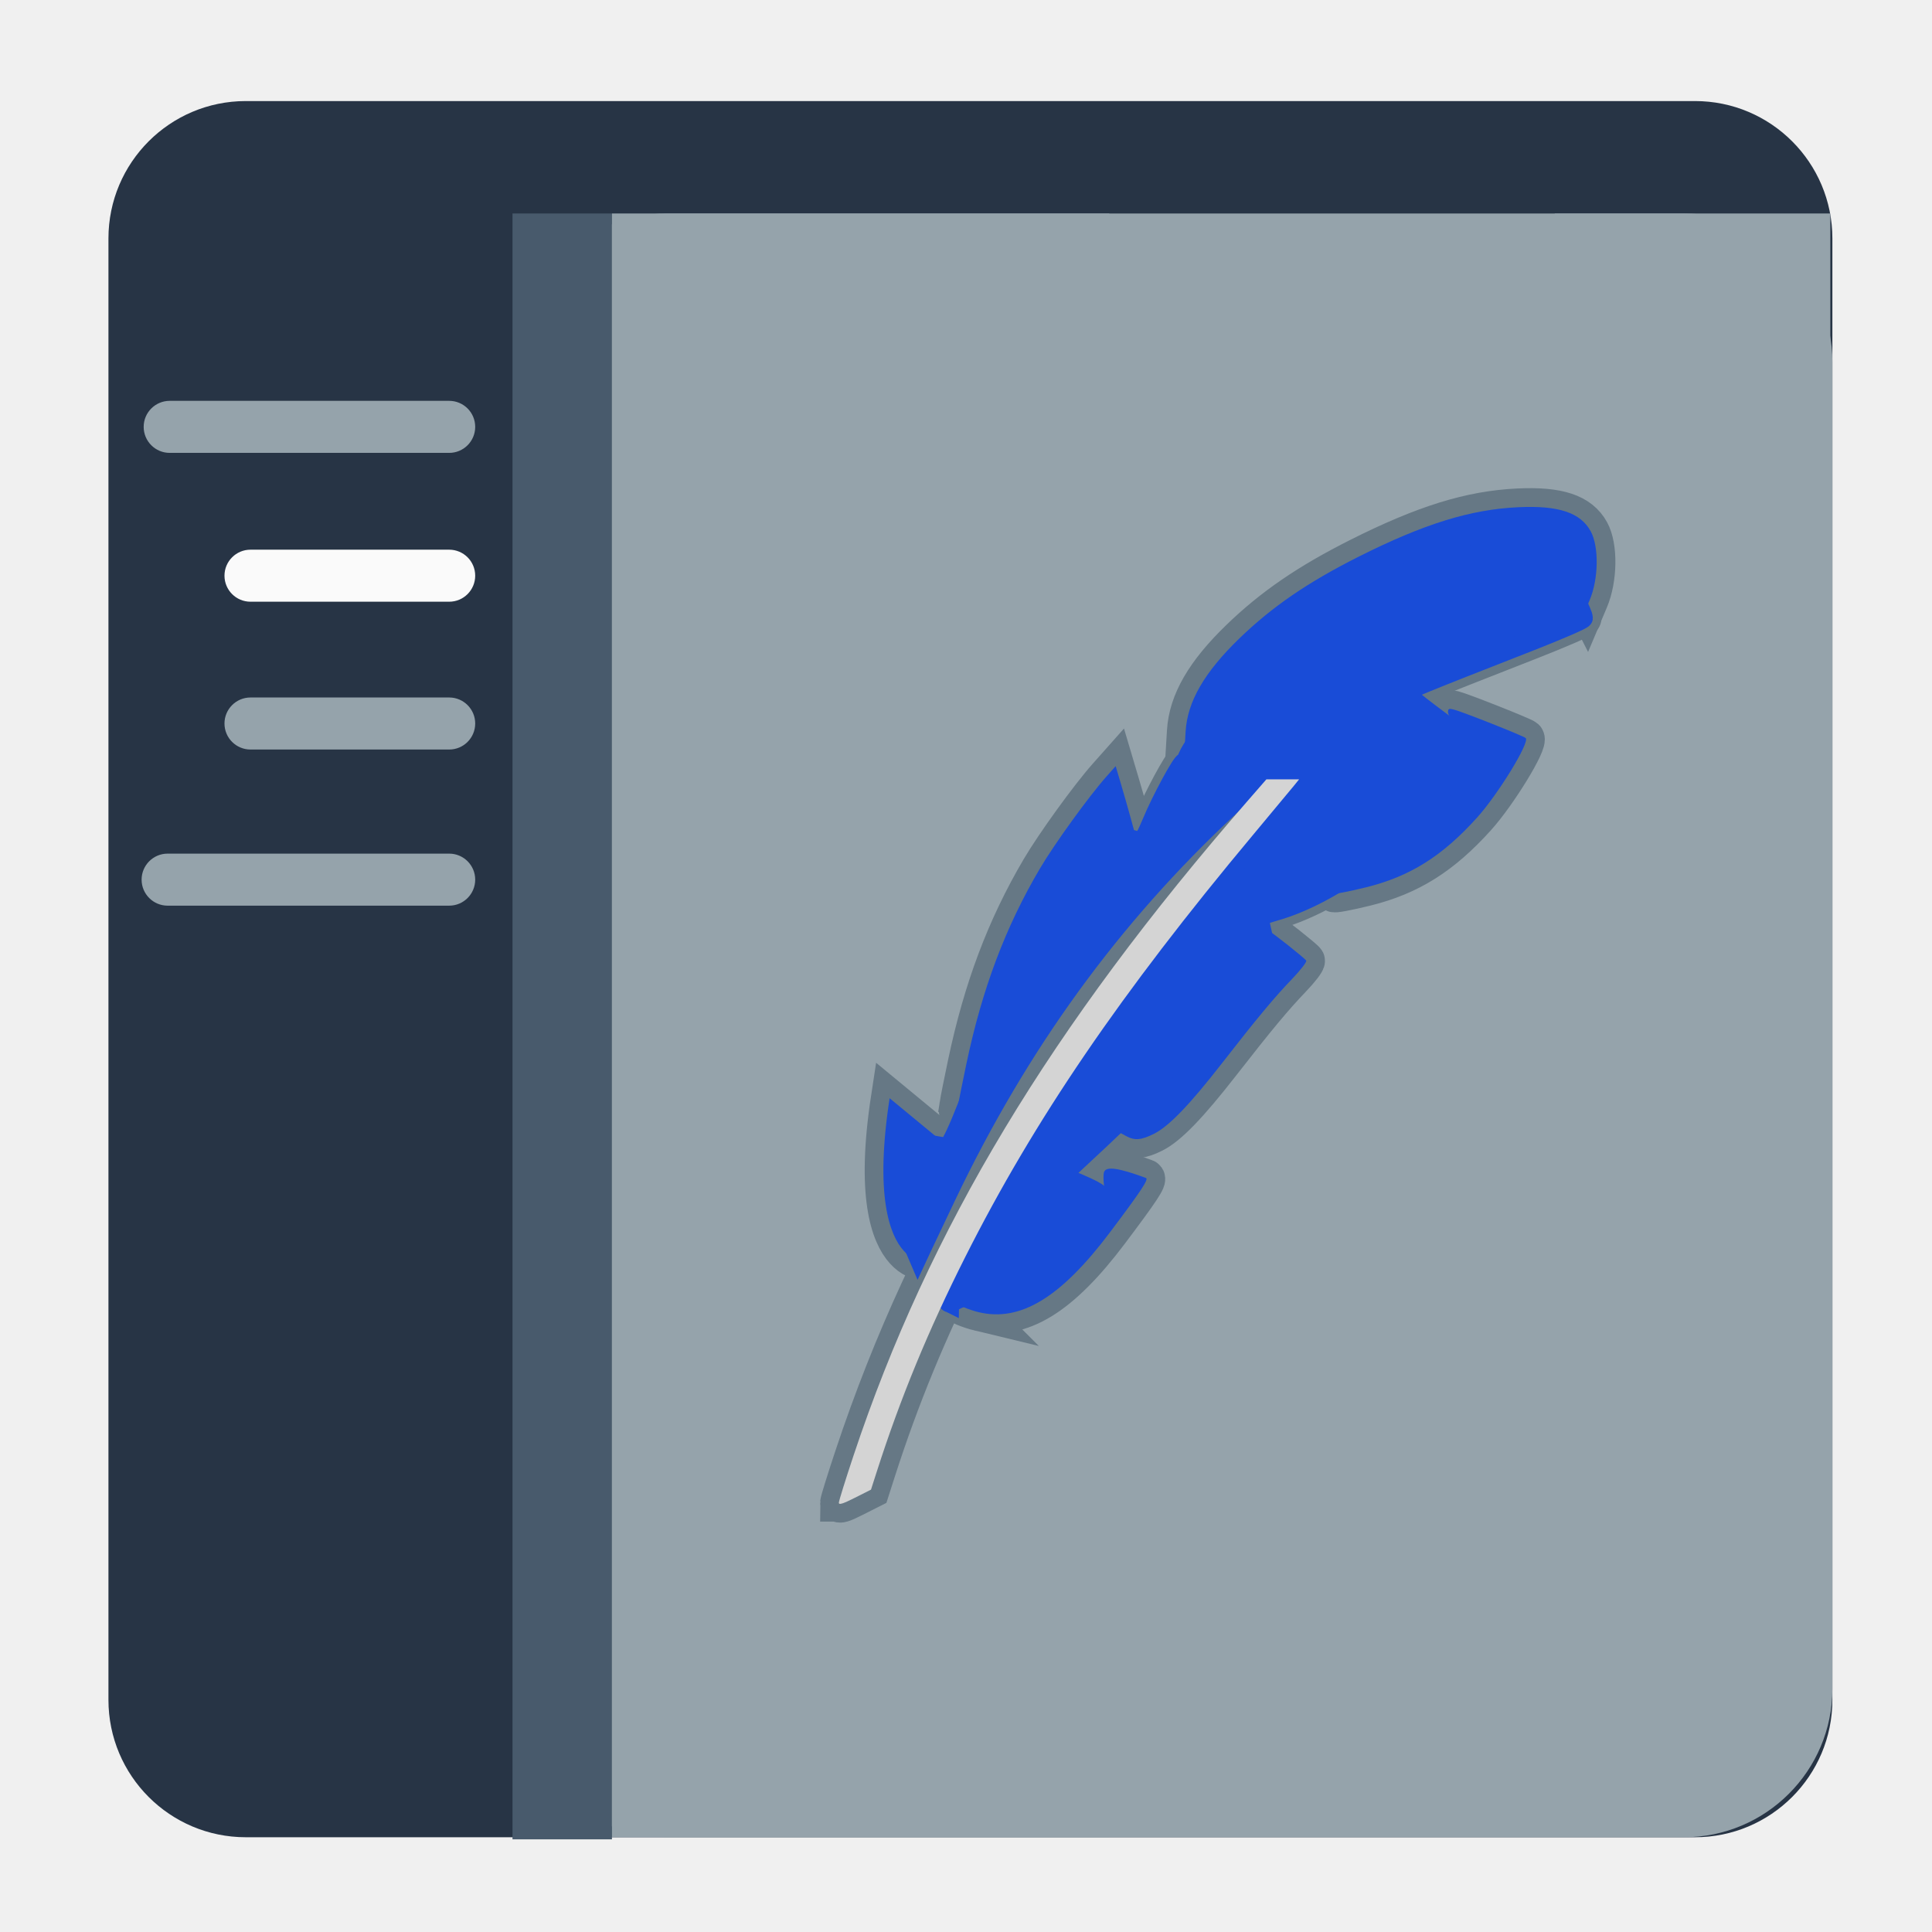
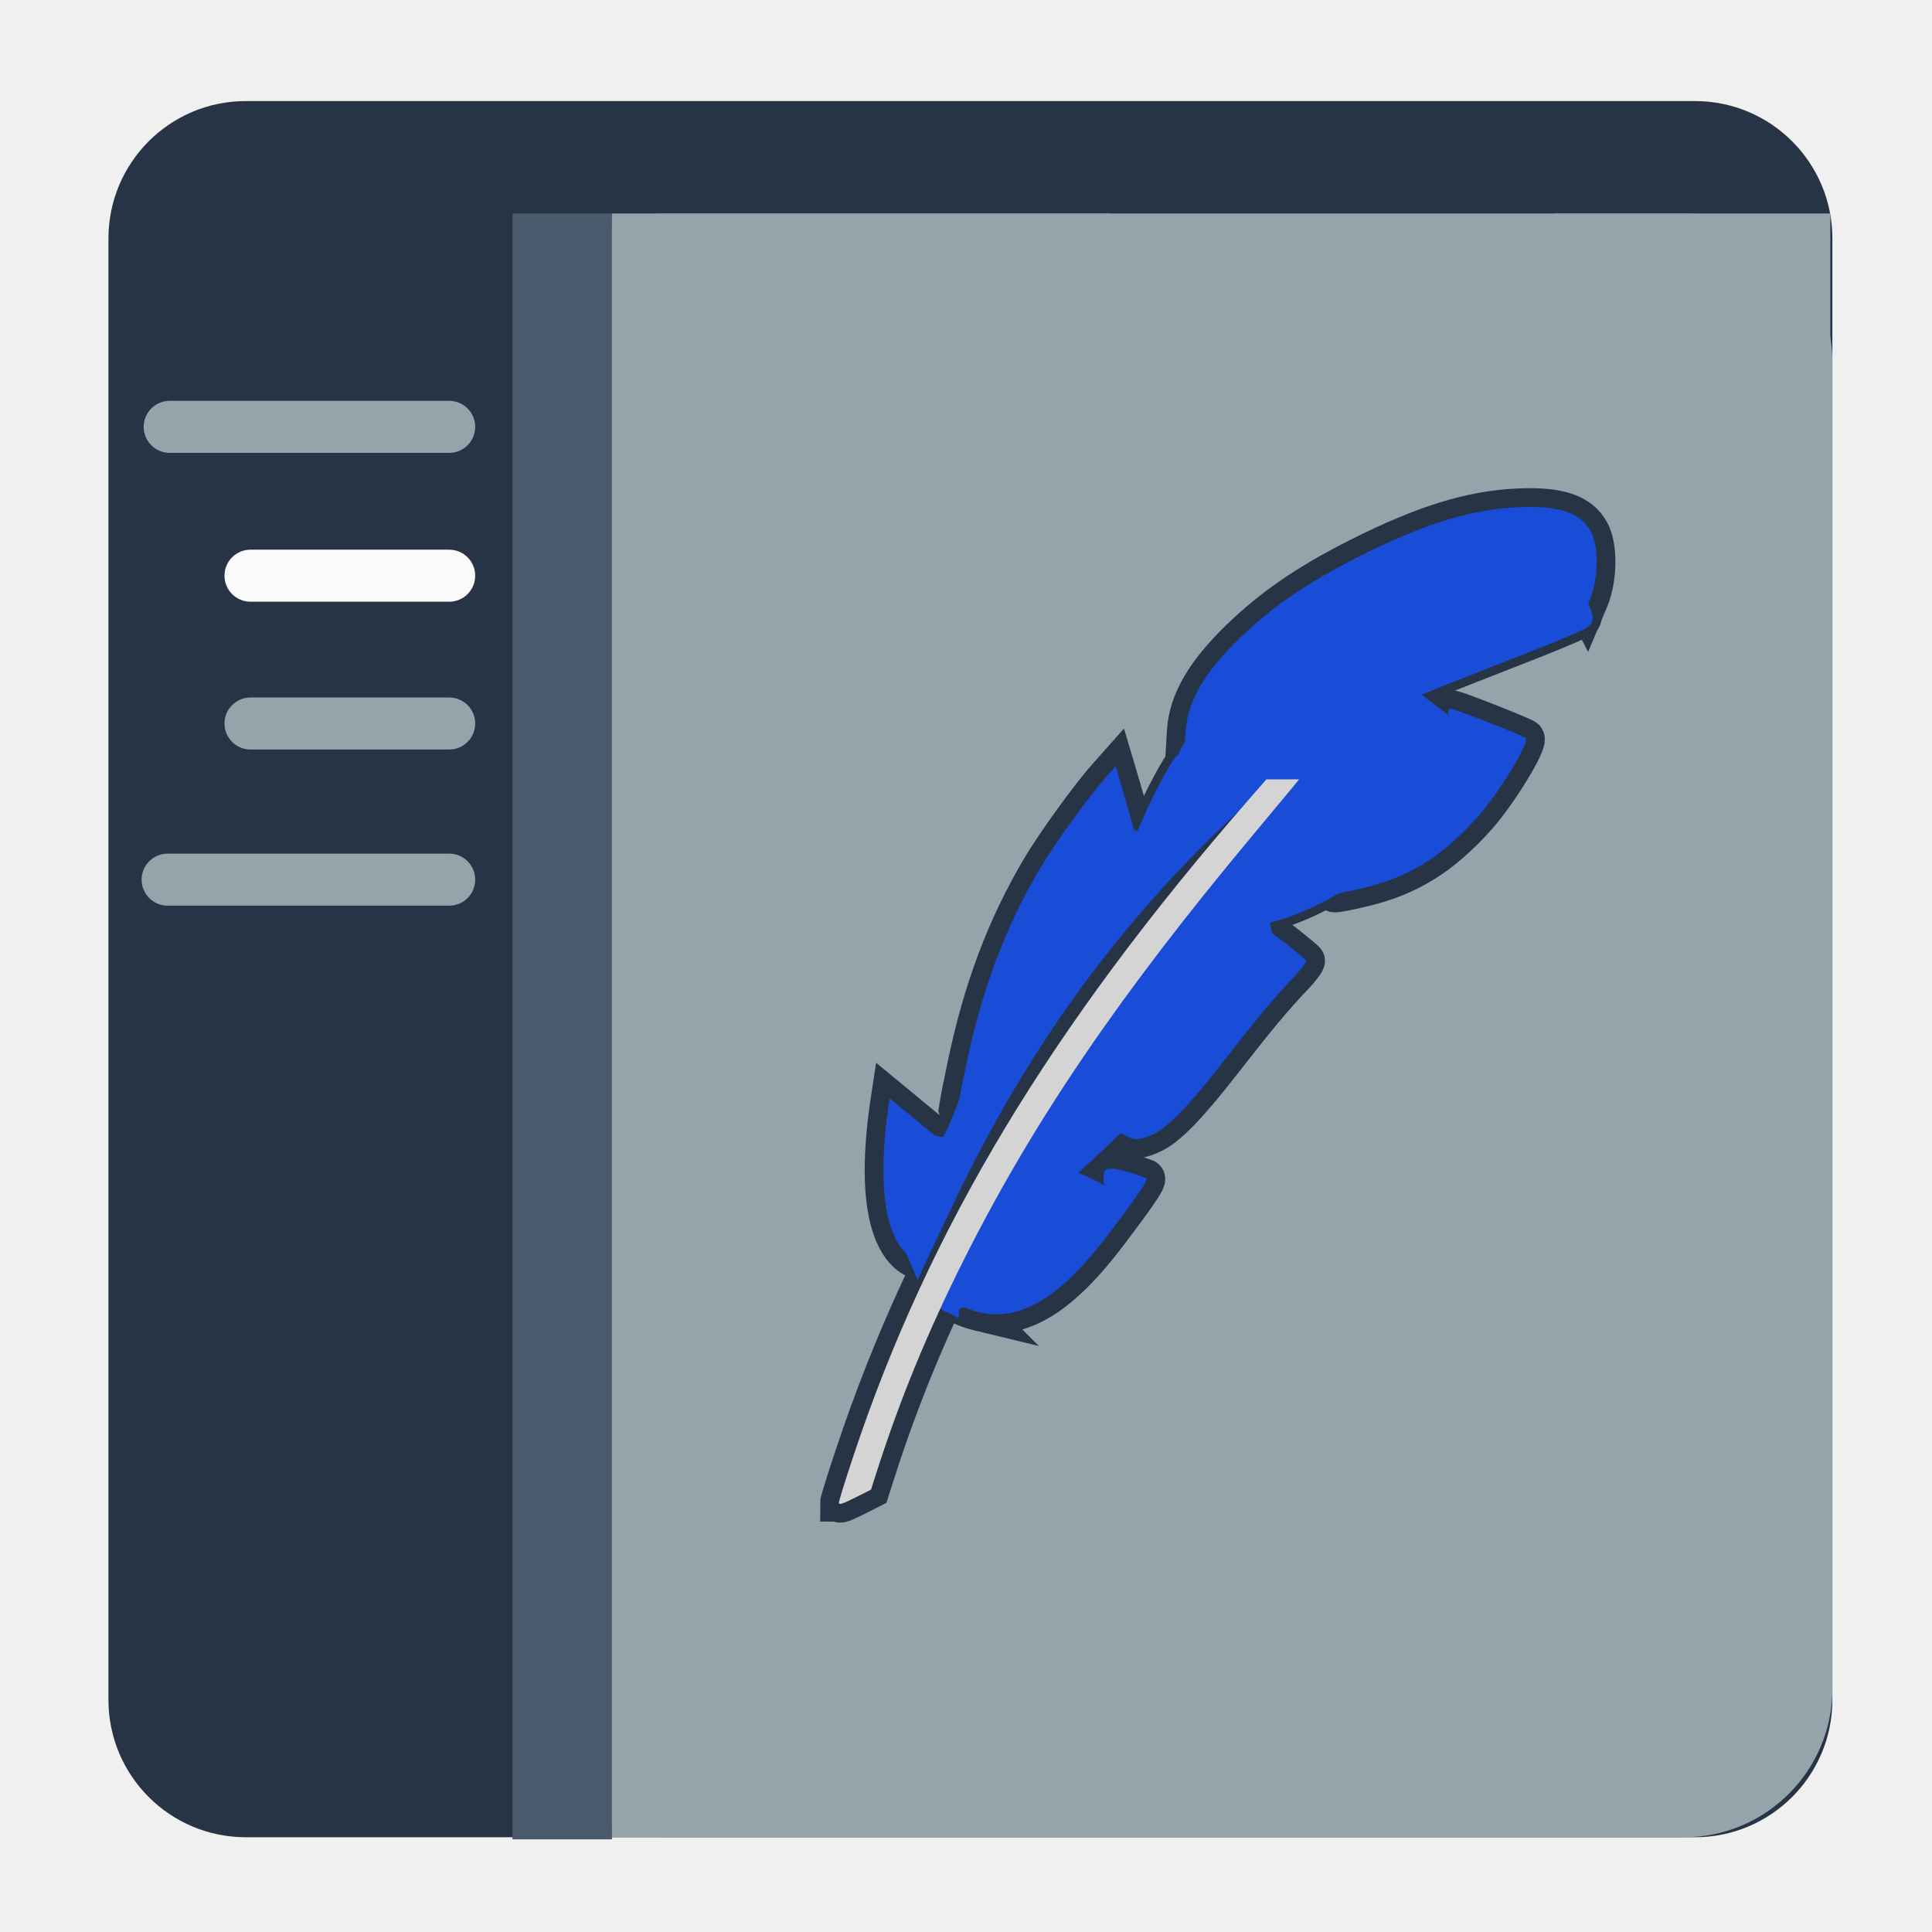
<svg xmlns="http://www.w3.org/2000/svg" width="512" height="512" viewBox="0 0 135.467 135.467" version="1.1" id="svg8">
  <defs id="defs2" />
  <g id="layer4" style="display:inline" />
  <g id="layer6" style="display:inline" />
  <g id="layer1" transform="translate(0,-161.5333)" style="display:none">
    <path style="fill:none;stroke:#000000;stroke-width:0.265px;stroke-linecap:butt;stroke-linejoin:miter;stroke-opacity:1" d="M 67.408,212.049 C 62.085,199.553 108.378,179.966 98.757,201.166" id="path4614" />
    <path style="fill:none;stroke:#000000;stroke-width:0.265px;stroke-linecap:butt;stroke-linejoin:miter;stroke-opacity:1" d="m 63.997,218.384 c 5.374,-16.289 31.024,-31.791 34.76,-17.218" id="path4652" />
    <path style="fill:none;stroke:#000000;stroke-width:0.265px;stroke-linecap:butt;stroke-linejoin:miter;stroke-opacity:1" d="m 84.626,206.689 14.131,-5.523" id="path4654" />
    <path style="fill:none;stroke:#000000;stroke-width:0.265px;stroke-linecap:butt;stroke-linejoin:miter;stroke-opacity:1" d="m 48.729,242.099 c 3.975,-7.351 7.878,-28.228 15.268,-23.715" id="path4656" />
    <path style="fill:none;stroke:#000000;stroke-width:0.265px;stroke-linecap:butt;stroke-linejoin:miter;stroke-opacity:1" d="m 48.729,242.099 c 2.039,-15.993 7.434,-23.784 13.319,-30.374 l 1.949,6.66" id="path4658" />
    <path style="fill:none;stroke:#000000;stroke-width:0.265px;stroke-linecap:butt;stroke-linejoin:miter;stroke-opacity:1" d="m 48.729,242.099 -3.411,-0.65 c -0.034,3.401 -0.471,7.004 1.137,9.583 7.842,-18.131 17.293,-29.189 27.288,-37.846 -14.559,16.23 -27.141,34.217 -33.948,57.338 l 3.086,-1.462 c 6.753,-22.284 19.76,-39.418 33.785,-55.714 h -3.249" id="path4660" />
    <path style="fill:none;stroke:#000000;stroke-width:0.265px;stroke-linecap:butt;stroke-linejoin:miter;stroke-opacity:1" d="m 84.626,206.689 6.335,4.71 c -5.595,5.963 -11.258,11.553 -17.705,12.832 l 0.812,3.573 c -5.198,6.172 -10.612,11.695 -16.243,16.568 l 3.086,1.299 c -6.01,9.096 -8.177,6.663 -11.857,8.771 6.69,3.601 11.168,-3.416 15.756,-9.908 -1.887,-0.461 -4.834,-2.435 -3.898,1.137" id="path4662" />
    <path style="fill:none;stroke:#000000;stroke-width:0.265px;stroke-linecap:butt;stroke-linejoin:miter;stroke-opacity:1" d="m 77.154,222.932 c 1.58,-0.474 11.242,0.869 17.542,-12.832 l -6.497,-2.599 c -1.054,0.477 -1.323,1.281 2.761,3.898" id="path4664" />
    <path style="fill:none;stroke:#000000;stroke-width:0.265px;stroke-linecap:butt;stroke-linejoin:miter;stroke-opacity:1" d="m 73.256,224.231 4.386,3.573 c -6.293,4.601 -11.75,18.134 -16.081,12.994" id="path4666" />
    <path style="fill:none;fill-opacity:1;stroke:none;stroke-width:0.614;stroke-miterlimit:4;stroke-dasharray:none;stroke-opacity:1" d="M -0.307,256.491 V 0.491 H 256 512.307 V 256.491 512.491 H 256 -0.307 Z M 433.103,468.094 c 12.641,-3.444 23.324,-12.111 28.892,-23.439 5.043,-10.259 4.554,8.735 4.743,-184.48 0.117,-119.873 -0.031,-173.503 -0.488,-176.484 -1.542,-10.072 -5.234,-17.204 -12.88,-24.888 -5.998,-6.028 -12.267,-9.592 -20.511,-11.662 -4.787,-1.202 -7.29,-1.219 -175.633,-1.219 -168.344,0 -170.846,0.017 -175.633,1.219 -8.205,2.06 -14.508,5.644 -20.511,11.661 -7.63,7.647 -11.335,14.808 -12.88,24.89 -0.457,2.984 -0.605,56.612 -0.488,176.791 l 0.169,172.508 1.442,4.297 c 5.913,17.624 19.926,29.538 37.123,31.563 2.425,0.285 80.518,0.476 173.541,0.424 159.61,-0.09 169.356,-0.156 173.113,-1.18 z" id="path866" transform="matrix(0.2645833,0,0,0.2645833,0,161.5333)" />
    <path style="fill:#95a3ab;fill-opacity:1;stroke:none;stroke-width:0.377;stroke-miterlimit:4;stroke-dasharray:none;stroke-opacity:1" d="m 177.348,337.874 c -0.492,-0.527 0.737,-3.725 4.629,-12.043 20.344,-43.477 43.806,-77.697 74.903,-109.25 8.388,-8.511 11.446,-10.431 5.158,-3.238 -3.693,4.224 -11.84,14.143 -18.044,21.968 -24.206,30.53 -44.205,61.132 -60.244,92.184 -4.234,8.198 -5.907,10.909 -6.402,10.379 z" id="path870" transform="matrix(0.2645833,0,0,0.2645833,0,161.5333)" />
    <path style="fill:#424e55;fill-opacity:1;stroke:#ffffff;stroke-width:0.377;stroke-miterlimit:4;stroke-dasharray:none;stroke-opacity:0" d="" id="path891" transform="matrix(0.2645833,0,0,0.2645833,0,161.5333)" />
    <path style="fill:none;fill-opacity:1;stroke:none;stroke-width:0.377;stroke-miterlimit:4;stroke-dasharray:none;stroke-opacity:0" d="m 177.481,337.721 c -0.477,-1.504 4.806,-13.386 12.78,-28.741 15.168,-29.206 31.767,-53.7 52.054,-76.812 7.368,-8.394 22.525,-23.828 22.967,-23.386 0.164,0.164 -3.809,5.233 -8.829,11.265 -32.208,38.698 -57.289,76.282 -76.128,114.078 -1.999,4.01 -2.509,4.654 -2.845,3.596 z" id="path893" transform="matrix(0.2645833,0,0,0.2645833,0,161.5333)" />
    <path style="display:none;fill:#fafafa;fill-opacity:1;stroke:none;stroke-width:0.614;stroke-miterlimit:4;stroke-dasharray:none;stroke-opacity:1" d="m 171.728,334.914 c -2.099,-2.234 -4.284,-7.778 -5.091,-12.917 -0.746,-4.746 -0.494,-22.104 0.404,-27.86 l 0.4,-2.565 6.709,5.553 c 3.69,3.054 6.598,5.664 6.463,5.799 -0.136,0.136 -2.239,-0.173 -4.675,-0.685 -2.436,-0.512 -4.718,-0.932 -5.07,-0.932 -0.435,0 -0.551,4.3 -0.361,13.353 0.24,11.434 0.467,13.922 1.578,17.317 0.713,2.18 1.217,4.044 1.12,4.141 -0.098,0.098 -0.761,-0.444 -1.474,-1.203 z" id="path860" transform="matrix(0.2645833,0,0,0.2645833,0,161.5333)" />
  </g>
  <g id="layer2" style="display:inline">
    <rect style="display:inline;fill:#273445;fill-opacity:1;stroke:none;stroke-width:0.5;stroke-miterlimit:4;stroke-dasharray:none;stroke-opacity:0" id="rect896" width="120.878" height="121.737" x="7.604" y="7.086" ry="9.634" />
    <rect style="display:inline;fill:#95a3ab;fill-opacity:1;stroke:none;stroke-width:0.246;stroke-miterlimit:4;stroke-dasharray:none;stroke-opacity:0" id="rect869" width="92.112" height="113.855" x="36.371" y="14.969" ry="10.414" />
    <rect style="display:inline;fill:#485a6c;fill-opacity:1;stroke:none;stroke-width:0.171;stroke-miterlimit:4;stroke-dasharray:none;stroke-opacity:0" id="rect4601" width="6.974" height="114.001" x="35.935" y="14.969" ry="0" />
    <rect style="display:inline;fill:#95a3ab;fill-opacity:1;stroke:none;stroke-width:0.229;stroke-miterlimit:4;stroke-dasharray:none;stroke-opacity:0" id="rect4669" width="34.869" height="113.855" x="42.909" y="14.969" ry="0" />
    <rect style="display:inline;fill:#95a3ab;fill-opacity:1;stroke:none;stroke-width:0.237;stroke-miterlimit:4;stroke-dasharray:none;stroke-opacity:0" id="rect4688" width="19.323" height="9.78" x="109.014" y="14.969" />
    <rect style="display:inline;fill:#95a3ab;fill-opacity:1;stroke:none;stroke-width:0.237;stroke-miterlimit:4;stroke-dasharray:none;stroke-opacity:0" id="rect4608" width="23.246" height="3.649" x="10.074" y="28.106" ry="1.825" />
    <rect style="display:inline;fill:#fafafa;fill-opacity:1;stroke:none;stroke-width:0.206;stroke-miterlimit:4;stroke-dasharray:none;stroke-opacity:0" id="rect4608-3" width="17.58" height="3.649" x="15.74" y="38.542" ry="1.825" />
    <rect style="display:inline;fill:#95a3ab;fill-opacity:1;stroke:none;stroke-width:0.206;stroke-miterlimit:4;stroke-dasharray:none;stroke-opacity:0" id="rect4608-3-6" width="17.58" height="3.649" x="15.74" y="48.906" ry="1.825" />
    <rect style="display:inline;fill:#95a3ab;fill-opacity:1;stroke:none;stroke-width:0.238;stroke-miterlimit:4;stroke-dasharray:none;stroke-opacity:0" id="rect4608-7" width="23.391" height="3.649" x="9.929" y="59.854" ry="1.825" />
-     <g style="display:inline;stroke:#667885;stroke-width:2.932;stroke-miterlimit:4;stroke-dasharray:none;stroke-opacity:1" id="g4698-3" transform="matrix(0.8944549,0,0,0.8986496,7.458633,7.086437)">
-       <path id="path858-6" d="m 65.947,81.54 -4.548,-3.736 c -2.32,15.112 4.54,12.438 2.274,12.67" style="display:inline;fill:#fafafa;fill-opacity:1;stroke:#667885;stroke-width:2.932;stroke-linecap:butt;stroke-linejoin:miter;stroke-miterlimit:4;stroke-dasharray:none;stroke-opacity:1" />
-       <path id="path862-7" d="m 66.028,93.682 c 0,-0.244 2.295,-4.77 3.77,-7.436 5.188,-9.374 12.224,-19.205 21.959,-30.681 1.304,-1.538 2.372,-2.835 2.372,-2.883 0,-0.048 -0.786,-0.085 -1.746,-0.083 l -1.746,0.004 -2.681,2.484 c -9.2,8.524 -16.439,18.446 -22.146,30.351 -0.827,1.725 -1.657,3.465 -1.845,3.867 L 63.622,90.035 63.362,89.428 c -0.515,-1.2 -0.657,-2.319 -0.661,-5.186 -0.002,-1.578 0.045,-2.918 0.104,-2.977 0.059,-0.059 0.723,0.008 1.475,0.149 0.752,0.141 1.482,0.256 1.621,0.256 0.364,0 1.409,-2.478 3.68,-8.73 2.196,-6.046 2.815,-7.591 3.935,-9.829 2.268,-4.531 4.23,-6.194 6.538,-5.542 0.46,0.13 0.937,0.252 1.06,0.271 0.143,0.022 0.468,-0.554 0.898,-1.59 0.684,-1.649 2.299,-4.629 2.509,-4.629 0.063,0 0.194,-0.201 0.291,-0.447 0.494,-1.253 4.05,-5.403 6.563,-7.658 5.967,-5.356 12.266,-8.463 17.155,-8.463 2.528,0 4.22,0.672 5.573,2.212 0.506,0.576 1.63,2.695 1.63,3.073 0,0.098 -1.846,0.896 -4.101,1.775 -8.894,3.464 -9.867,3.863 -9.863,4.043 0.003,0.102 0.89,0.844 1.973,1.648 1.083,0.804 2.465,1.836 3.073,2.294 l 1.105,0.832 -3.281,3.235 c -1.804,1.779 -3.829,3.678 -4.499,4.22 -2.949,2.386 -5.968,4.078 -8.568,4.801 -0.737,0.205 -1.314,0.446 -1.281,0.535 0.033,0.089 0.222,0.912 0.421,1.829 l 0.361,1.667 -0.867,1.009 c -4.641,5.401 -7.678,8.493 -14.729,14.997 l -0.715,0.66 1.482,0.621 c 0.815,0.342 1.482,0.689 1.482,0.772 0,0.326 -2.39,3.364 -3.557,4.521 -1.576,1.562 -2.54,2.103 -5.052,2.835 -1.117,0.326 -2.268,0.731 -2.558,0.9 -0.29,0.17 -0.528,0.237 -0.528,0.149 z" style="display:inline;fill:#194cd7;fill-opacity:1;stroke:#667885;stroke-width:2.932;stroke-miterlimit:4;stroke-dasharray:none;stroke-opacity:1" />
-       <path id="path846-5" d="m 57.419,109.37 c 0,-0.133 0.52,-1.797 1.156,-3.697 5.908,-17.657 15.45,-33.43 30.905,-51.088 l 1.457,-1.665 h 1.283 1.283 l -0.377,0.464 c -0.207,0.255 -1.659,1.991 -3.225,3.858 C 79.49,69.644 72.748,79.487 67.325,90.197 64.442,95.891 62.248,101.186 60.404,106.905 l -0.464,1.439 -1.26,0.634 c -0.94,0.473 -1.26,0.572 -1.26,0.392 z" style="display:inline;fill:#fafafa;fill-opacity:1;stroke:#667885;stroke-width:2.932;stroke-miterlimit:4;stroke-dasharray:none;stroke-opacity:1" />
-       <path id="path871-3" d="m 68.367,94.496 c -0.313,-0.075 -0.818,-0.241 -1.123,-0.37 -0.514,-0.217 -0.531,-0.247 -0.234,-0.406 0.176,-0.094 1.23,-0.438 2.341,-0.764 1.213,-0.356 2.409,-0.828 2.994,-1.184 1.318,-0.8 3.011,-2.51 4.615,-4.661 1.309,-1.756 1.331,-1.8 1.239,-2.538 -0.051,-0.413 -0.047,-0.87 0.009,-1.015 0.176,-0.459 1.131,-0.323 3.284,0.467 0.236,0.087 -0.366,0.992 -2.804,4.218 -3.865,5.116 -7.038,7.037 -10.322,6.252 z" style="display:inline;fill:#fafafa;fill-opacity:1;stroke:#667885;stroke-width:2.932;stroke-miterlimit:4;stroke-dasharray:none;stroke-opacity:1" />
-       <path id="path854-5" d="m 79.94,80.757 -0.462,-0.251 0.38,-0.433 c 0.209,-0.238 1.515,-1.603 2.903,-3.032 5.154,-5.307 8.969,-9.61 8.854,-9.985 -0.215,-0.704 -0.533,-2.278 -0.46,-2.278 0.128,0 2.78,2.092 2.901,2.288 0.058,0.094 -0.435,0.733 -1.096,1.419 -1.42,1.473 -2.756,3.072 -5.522,6.607 -2.535,3.24 -4.154,4.911 -5.32,5.49 -1,0.496 -1.509,0.537 -2.177,0.176 z" style="display:inline;fill:#fafafa;fill-opacity:1;stroke:#667885;stroke-width:2.932;stroke-miterlimit:4;stroke-dasharray:none;stroke-opacity:1" />
-       <path id="path852-6" d="m 96.24,61.806 c 0.045,-0.042 0.703,-0.497 1.462,-1.011 2.362,-1.599 4.675,-3.6 7.837,-6.778 1.675,-1.684 3.044,-3.113 3.042,-3.176 -0.002,-0.063 -0.494,-0.479 -1.092,-0.926 -1.65,-1.232 -2.315,-1.872 -2.315,-2.229 0,-0.27 0.072,-0.305 0.436,-0.214 0.685,0.172 5.474,2.061 5.655,2.23 0.339,0.318 -2.152,4.372 -3.813,6.206 -2.729,3.012 -5.244,4.584 -8.694,5.437 -1.458,0.36 -2.64,0.577 -2.518,0.462 z" style="display:inline;fill:#fafafa;fill-opacity:1;stroke:#667885;stroke-width:2.932;stroke-miterlimit:4;stroke-dasharray:none;stroke-opacity:1" />
-       <path id="path850-2" d="m 84.604,49.184 c 0.141,-2.326 1.468,-4.612 4.215,-7.257 2.571,-2.476 5.355,-4.375 9.346,-6.374 5.124,-2.566 8.762,-3.688 12.531,-3.862 3.144,-0.146 4.859,0.422 5.66,1.874 0.66,1.194 0.622,3.725 -0.079,5.375 l -0.247,0.581 -0.47,-0.92 c -0.603,-1.182 -2.032,-2.723 -2.946,-3.18 -1.368,-0.683 -2.626,-0.897 -4.835,-0.82 -1.856,0.064 -2.211,0.129 -4.002,0.735 -6.776,2.292 -12.902,7.029 -18.873,14.595 l -0.373,0.472 z" style="display:inline;fill:#fafafa;fill-opacity:1;stroke:#667885;stroke-width:2.932;stroke-miterlimit:4;stroke-dasharray:none;stroke-opacity:1" />
-       <path id="path848-9" d="m 66.771,78.34 c 0.055,-0.357 0.348,-1.819 0.651,-3.249 1.237,-5.839 3.055,-10.64 5.753,-15.2 1.14,-1.926 3.833,-5.634 5.231,-7.2 l 0.712,-0.798 0.431,1.447 c 0.237,0.796 0.576,1.978 0.754,2.626 l 0.323,1.178 -0.436,-0.122 c -0.776,-0.218 -1.877,-0.102 -2.612,0.274 -2.562,1.311 -4.519,4.708 -7.726,13.411 -3.078,8.353 -3.261,8.807 -3.08,7.634 z" style="display:inline;fill:#fafafa;fill-opacity:1;stroke:#667885;stroke-width:2.932;stroke-miterlimit:4;stroke-dasharray:none;stroke-opacity:1" />
+     <g style="display:inline;stroke:#273445;stroke-width:2.932;stroke-miterlimit:4;stroke-dasharray:none;stroke-opacity:1" id="g4698-3" transform="matrix(0.8944549,0,0,0.8986496,7.458633,7.086437)">
+       <path id="path858-6" d="m 65.947,81.54 -4.548,-3.736 c -2.32,15.112 4.54,12.438 2.274,12.67" style="display:inline;fill:#fafafa;fill-opacity:1;stroke:#273445;stroke-width:2.932;stroke-linecap:butt;stroke-linejoin:miter;stroke-miterlimit:4;stroke-dasharray:none;stroke-opacity:1" />
+       <path id="path862-7" d="m 66.028,93.682 c 0,-0.244 2.295,-4.77 3.77,-7.436 5.188,-9.374 12.224,-19.205 21.959,-30.681 1.304,-1.538 2.372,-2.835 2.372,-2.883 0,-0.048 -0.786,-0.085 -1.746,-0.083 l -1.746,0.004 -2.681,2.484 c -9.2,8.524 -16.439,18.446 -22.146,30.351 -0.827,1.725 -1.657,3.465 -1.845,3.867 L 63.622,90.035 63.362,89.428 c -0.515,-1.2 -0.657,-2.319 -0.661,-5.186 -0.002,-1.578 0.045,-2.918 0.104,-2.977 0.059,-0.059 0.723,0.008 1.475,0.149 0.752,0.141 1.482,0.256 1.621,0.256 0.364,0 1.409,-2.478 3.68,-8.73 2.196,-6.046 2.815,-7.591 3.935,-9.829 2.268,-4.531 4.23,-6.194 6.538,-5.542 0.46,0.13 0.937,0.252 1.06,0.271 0.143,0.022 0.468,-0.554 0.898,-1.59 0.684,-1.649 2.299,-4.629 2.509,-4.629 0.063,0 0.194,-0.201 0.291,-0.447 0.494,-1.253 4.05,-5.403 6.563,-7.658 5.967,-5.356 12.266,-8.463 17.155,-8.463 2.528,0 4.22,0.672 5.573,2.212 0.506,0.576 1.63,2.695 1.63,3.073 0,0.098 -1.846,0.896 -4.101,1.775 -8.894,3.464 -9.867,3.863 -9.863,4.043 0.003,0.102 0.89,0.844 1.973,1.648 1.083,0.804 2.465,1.836 3.073,2.294 l 1.105,0.832 -3.281,3.235 c -1.804,1.779 -3.829,3.678 -4.499,4.22 -2.949,2.386 -5.968,4.078 -8.568,4.801 -0.737,0.205 -1.314,0.446 -1.281,0.535 0.033,0.089 0.222,0.912 0.421,1.829 l 0.361,1.667 -0.867,1.009 c -4.641,5.401 -7.678,8.493 -14.729,14.997 l -0.715,0.66 1.482,0.621 c 0.815,0.342 1.482,0.689 1.482,0.772 0,0.326 -2.39,3.364 -3.557,4.521 -1.576,1.562 -2.54,2.103 -5.052,2.835 -1.117,0.326 -2.268,0.731 -2.558,0.9 -0.29,0.17 -0.528,0.237 -0.528,0.149 z" style="display:inline;fill:#194cd7;fill-opacity:1;stroke:#273445;stroke-width:2.932;stroke-miterlimit:4;stroke-dasharray:none;stroke-opacity:1" />
+       <path id="path846-5" d="m 57.419,109.37 c 0,-0.133 0.52,-1.797 1.156,-3.697 5.908,-17.657 15.45,-33.43 30.905,-51.088 l 1.457,-1.665 h 1.283 1.283 l -0.377,0.464 c -0.207,0.255 -1.659,1.991 -3.225,3.858 C 79.49,69.644 72.748,79.487 67.325,90.197 64.442,95.891 62.248,101.186 60.404,106.905 l -0.464,1.439 -1.26,0.634 c -0.94,0.473 -1.26,0.572 -1.26,0.392 z" style="display:inline;fill:#fafafa;fill-opacity:1;stroke:#273445;stroke-width:2.932;stroke-miterlimit:4;stroke-dasharray:none;stroke-opacity:1" />
+       <path id="path871-3" d="m 68.367,94.496 c -0.313,-0.075 -0.818,-0.241 -1.123,-0.37 -0.514,-0.217 -0.531,-0.247 -0.234,-0.406 0.176,-0.094 1.23,-0.438 2.341,-0.764 1.213,-0.356 2.409,-0.828 2.994,-1.184 1.318,-0.8 3.011,-2.51 4.615,-4.661 1.309,-1.756 1.331,-1.8 1.239,-2.538 -0.051,-0.413 -0.047,-0.87 0.009,-1.015 0.176,-0.459 1.131,-0.323 3.284,0.467 0.236,0.087 -0.366,0.992 -2.804,4.218 -3.865,5.116 -7.038,7.037 -10.322,6.252 z" style="display:inline;fill:#fafafa;fill-opacity:1;stroke:#273445;stroke-width:2.932;stroke-miterlimit:4;stroke-dasharray:none;stroke-opacity:1" />
+       <path id="path854-5" d="m 79.94,80.757 -0.462,-0.251 0.38,-0.433 c 0.209,-0.238 1.515,-1.603 2.903,-3.032 5.154,-5.307 8.969,-9.61 8.854,-9.985 -0.215,-0.704 -0.533,-2.278 -0.46,-2.278 0.128,0 2.78,2.092 2.901,2.288 0.058,0.094 -0.435,0.733 -1.096,1.419 -1.42,1.473 -2.756,3.072 -5.522,6.607 -2.535,3.24 -4.154,4.911 -5.32,5.49 -1,0.496 -1.509,0.537 -2.177,0.176 z" style="display:inline;fill:#fafafa;fill-opacity:1;stroke:#273445;stroke-width:2.932;stroke-miterlimit:4;stroke-dasharray:none;stroke-opacity:1" />
+       <path id="path852-6" d="m 96.24,61.806 c 0.045,-0.042 0.703,-0.497 1.462,-1.011 2.362,-1.599 4.675,-3.6 7.837,-6.778 1.675,-1.684 3.044,-3.113 3.042,-3.176 -0.002,-0.063 -0.494,-0.479 -1.092,-0.926 -1.65,-1.232 -2.315,-1.872 -2.315,-2.229 0,-0.27 0.072,-0.305 0.436,-0.214 0.685,0.172 5.474,2.061 5.655,2.23 0.339,0.318 -2.152,4.372 -3.813,6.206 -2.729,3.012 -5.244,4.584 -8.694,5.437 -1.458,0.36 -2.64,0.577 -2.518,0.462 z" style="display:inline;fill:#fafafa;fill-opacity:1;stroke:#273445;stroke-width:2.932;stroke-miterlimit:4;stroke-dasharray:none;stroke-opacity:1" />
+       <path id="path850-2" d="m 84.604,49.184 c 0.141,-2.326 1.468,-4.612 4.215,-7.257 2.571,-2.476 5.355,-4.375 9.346,-6.374 5.124,-2.566 8.762,-3.688 12.531,-3.862 3.144,-0.146 4.859,0.422 5.66,1.874 0.66,1.194 0.622,3.725 -0.079,5.375 l -0.247,0.581 -0.47,-0.92 c -0.603,-1.182 -2.032,-2.723 -2.946,-3.18 -1.368,-0.683 -2.626,-0.897 -4.835,-0.82 -1.856,0.064 -2.211,0.129 -4.002,0.735 -6.776,2.292 -12.902,7.029 -18.873,14.595 l -0.373,0.472 z" style="display:inline;fill:#fafafa;fill-opacity:1;stroke:#273445;stroke-width:2.932;stroke-miterlimit:4;stroke-dasharray:none;stroke-opacity:1" />
+       <path id="path848-9" d="m 66.771,78.34 c 0.055,-0.357 0.348,-1.819 0.651,-3.249 1.237,-5.839 3.055,-10.64 5.753,-15.2 1.14,-1.926 3.833,-5.634 5.231,-7.2 l 0.712,-0.798 0.431,1.447 c 0.237,0.796 0.576,1.978 0.754,2.626 l 0.323,1.178 -0.436,-0.122 c -0.776,-0.218 -1.877,-0.102 -2.612,0.274 -2.562,1.311 -4.519,4.708 -7.726,13.411 -3.078,8.353 -3.261,8.807 -3.08,7.634 z" style="display:inline;fill:#fafafa;fill-opacity:1;stroke:#273445;stroke-width:2.932;stroke-miterlimit:4;stroke-dasharray:none;stroke-opacity:1" />
    </g>
    <path style="display:inline;fill:#194cd7;fill-opacity:1;stroke:none;stroke-width:0.237px;stroke-linecap:butt;stroke-linejoin:miter;stroke-opacity:1" d="m 66.445,80.362 -4.068,-3.357 c -2.075,13.58 4.061,11.177 2.034,11.385" id="path858" />
    <path style="display:inline;fill:#194cd7;fill-opacity:1;stroke:#194cd7;stroke-width:1.423;stroke-miterlimit:4;stroke-dasharray:none;stroke-opacity:1" d="m 66.518,91.274 c 0,-0.219 2.053,-4.287 3.372,-6.683 4.64,-8.424 10.934,-17.258 19.641,-27.571 1.167,-1.382 2.121,-2.548 2.121,-2.591 0,-0.043 -0.703,-0.077 -1.562,-0.075 l -1.562,0.003 -2.398,2.232 c -8.229,7.66 -14.704,16.576 -19.809,27.275 -0.739,1.55 -1.482,3.114 -1.65,3.475 l -0.306,0.657 -0.233,-0.545 c -0.461,-1.079 -0.588,-2.084 -0.591,-4.661 -0.002,-1.418 0.04,-2.622 0.093,-2.675 0.053,-0.053 0.646,0.007 1.319,0.133 0.673,0.127 1.325,0.23 1.45,0.23 0.326,0 1.261,-2.227 3.292,-7.846 1.964,-5.433 2.518,-6.822 3.519,-8.833 2.029,-4.072 3.784,-5.567 5.848,-4.98 0.411,0.117 0.838,0.226 0.948,0.243 0.128,0.02 0.419,-0.497 0.804,-1.429 0.612,-1.482 2.057,-4.16 2.244,-4.16 0.056,0 0.173,-0.181 0.26,-0.401 0.442,-1.126 3.623,-4.855 5.87,-6.882 5.337,-4.813 10.971,-7.605 15.344,-7.605 2.261,0 3.775,0.603 4.984,1.987 0.452,0.518 1.458,2.422 1.458,2.762 0,0.088 -1.651,0.805 -3.668,1.595 -7.955,3.113 -8.826,3.472 -8.822,3.633 0.003,0.092 0.796,0.759 1.765,1.481 0.968,0.723 2.205,1.65 2.749,2.062 l 0.988,0.748 -2.934,2.907 c -1.614,1.599 -3.425,3.305 -4.024,3.793 -2.638,2.145 -5.339,3.665 -7.664,4.315 -0.659,0.184 -1.175,0.401 -1.146,0.481 0.029,0.08 0.199,0.82 0.377,1.644 l 0.323,1.498 -0.776,0.907 c -4.151,4.854 -6.868,7.632 -13.175,13.477 l -0.64,0.593 1.325,0.558 c 0.729,0.307 1.325,0.619 1.325,0.694 0,0.293 -2.138,3.023 -3.182,4.062 -1.409,1.404 -2.272,1.89 -4.519,2.548 -0.999,0.293 -2.029,0.657 -2.288,0.809 -0.26,0.152 -0.472,0.213 -0.472,0.134 z" id="path862" />
    <path style="display:inline;fill:#d4d4d4;fill-opacity:1;stroke:none;stroke-width:0.146;stroke-miterlimit:4;stroke-dasharray:none;stroke-opacity:0" d="m 58.817,105.372 c 0,-0.119 0.465,-1.615 1.034,-3.322 5.284,-15.867 13.819,-30.042 27.643,-45.91 l 1.303,-1.496 h 1.147 1.147 l -0.337,0.417 C 90.569,55.289 89.271,56.849 87.87,58.527 78.559,69.672 72.528,78.517 67.678,88.142 65.099,93.259 63.137,98.018 61.487,103.157 l -0.415,1.293 -1.127,0.569 c -0.841,0.425 -1.127,0.514 -1.127,0.352 z" id="path846" />
    <path style="display:inline;fill:#194cd7;fill-opacity:1;stroke:none;stroke-width:0.146;stroke-miterlimit:4;stroke-dasharray:none;stroke-opacity:0" d="m 68.61,92.005 c -0.28,-0.067 -0.732,-0.217 -1.004,-0.332 -0.459,-0.195 -0.475,-0.222 -0.209,-0.365 0.158,-0.085 1.1,-0.394 2.094,-0.687 1.085,-0.32 2.155,-0.744 2.678,-1.064 1.179,-0.719 2.693,-2.255 4.128,-4.189 1.171,-1.578 1.19,-1.617 1.109,-2.28 -0.046,-0.371 -0.042,-0.782 0.008,-0.912 0.158,-0.412 1.012,-0.29 2.937,0.42 0.211,0.078 -0.327,0.892 -2.508,3.791 -3.457,4.597 -6.295,6.324 -9.232,5.618 z" id="path871" />
    <path style="display:inline;fill:#194cd7;fill-opacity:1;stroke:none;stroke-width:0.146;stroke-miterlimit:4;stroke-dasharray:none;stroke-opacity:1" d="M 78.962,79.658 78.548,79.433 78.888,79.044 c 0.187,-0.214 1.355,-1.44 2.597,-2.725 4.61,-4.77 8.022,-8.636 7.92,-8.973 -0.192,-0.632 -0.477,-2.047 -0.411,-2.047 0.114,0 2.486,1.88 2.595,2.056 0.052,0.085 -0.389,0.658 -0.981,1.275 -1.27,1.323 -2.466,2.761 -4.939,5.938 -2.267,2.912 -3.715,4.413 -4.758,4.933 -0.895,0.446 -1.35,0.483 -1.947,0.158 z" id="path854" />
    <path style="display:inline;fill:#194cd7;fill-opacity:1;stroke:none;stroke-width:0.146;stroke-miterlimit:4;stroke-dasharray:none;stroke-opacity:1" d="m 93.541,62.628 c 0.04,-0.038 0.628,-0.447 1.308,-0.909 2.112,-1.437 4.182,-3.235 7.01,-6.091 1.498,-1.513 2.722,-2.797 2.72,-2.854 -0.002,-0.056 -0.441,-0.431 -0.977,-0.832 -1.476,-1.107 -2.071,-1.683 -2.071,-2.003 0,-0.243 0.065,-0.274 0.39,-0.192 0.613,0.155 4.896,1.852 5.058,2.004 0.304,0.286 -1.925,3.929 -3.411,5.577 -2.441,2.707 -4.69,4.119 -7.776,4.886 -1.305,0.324 -2.362,0.519 -2.252,0.415 z" id="path852" />
    <path style="display:inline;fill:#194cd7;fill-opacity:1;stroke:none;stroke-width:0.146;stroke-miterlimit:4;stroke-dasharray:none;stroke-opacity:1" d="m 83.133,51.285 c 0.126,-2.091 1.313,-4.144 3.77,-6.522 2.3,-2.225 4.79,-3.932 8.36,-5.728 4.584,-2.306 7.837,-3.314 11.208,-3.471 2.812,-0.131 4.346,0.379 5.063,1.684 0.59,1.073 0.557,3.347 -0.071,4.83 l -0.221,0.522 -0.42,-0.827 c -0.54,-1.062 -1.817,-2.447 -2.635,-2.858 -1.224,-0.614 -2.349,-0.806 -4.325,-0.737 -1.66,0.058 -1.978,0.116 -3.58,0.661 -6.061,2.06 -11.54,6.317 -16.881,13.116 l -0.333,0.424 z" id="path850" />
    <path style="display:inline;fill:#194cd7;fill-opacity:1;stroke:none;stroke-width:0.146;stroke-miterlimit:4;stroke-dasharray:none;stroke-opacity:1" d="m 67.183,77.487 c 0.049,-0.321 0.312,-1.635 0.583,-2.919 1.107,-5.247 2.732,-9.561 5.146,-13.66 1.019,-1.731 3.429,-5.063 4.679,-6.471 l 0.637,-0.717 0.385,1.301 c 0.212,0.715 0.515,1.777 0.674,2.359 l 0.289,1.059 -0.39,-0.11 c -0.694,-0.196 -1.679,-0.092 -2.336,0.246 -2.292,1.178 -4.042,4.231 -6.911,12.051 -2.753,7.506 -2.917,7.914 -2.755,6.86 z" id="path848" />
  </g>
</svg>
